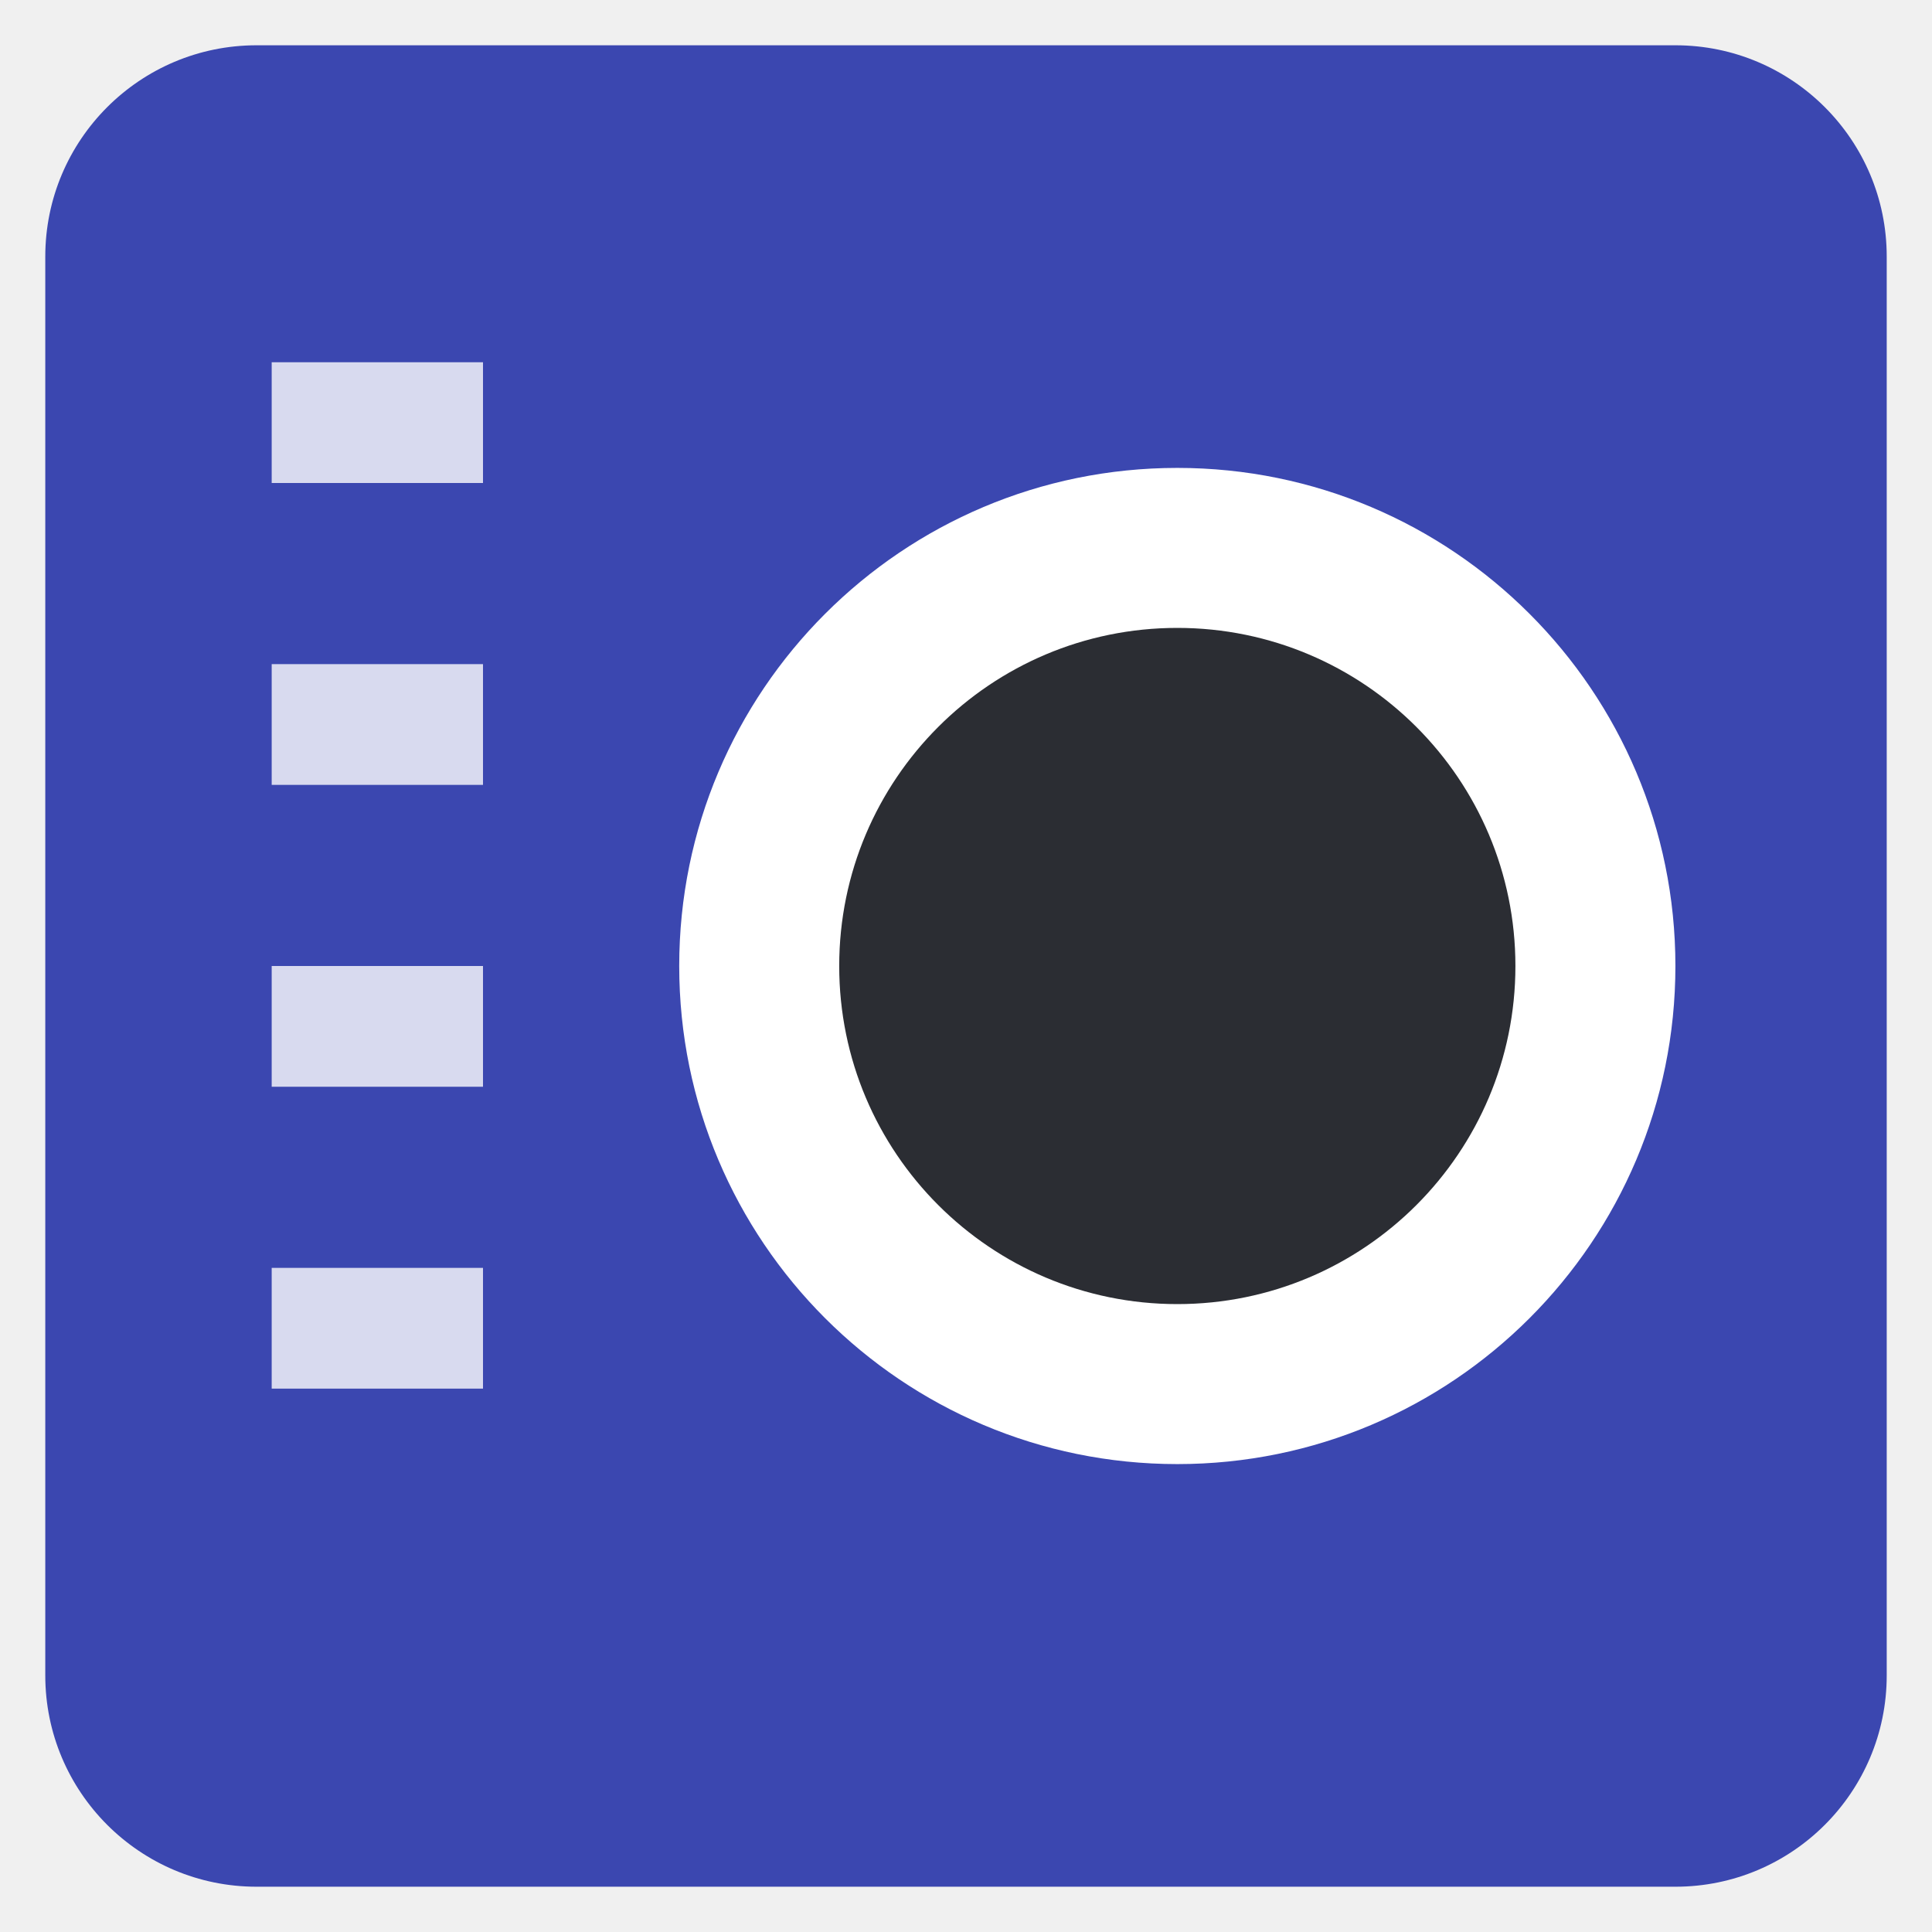
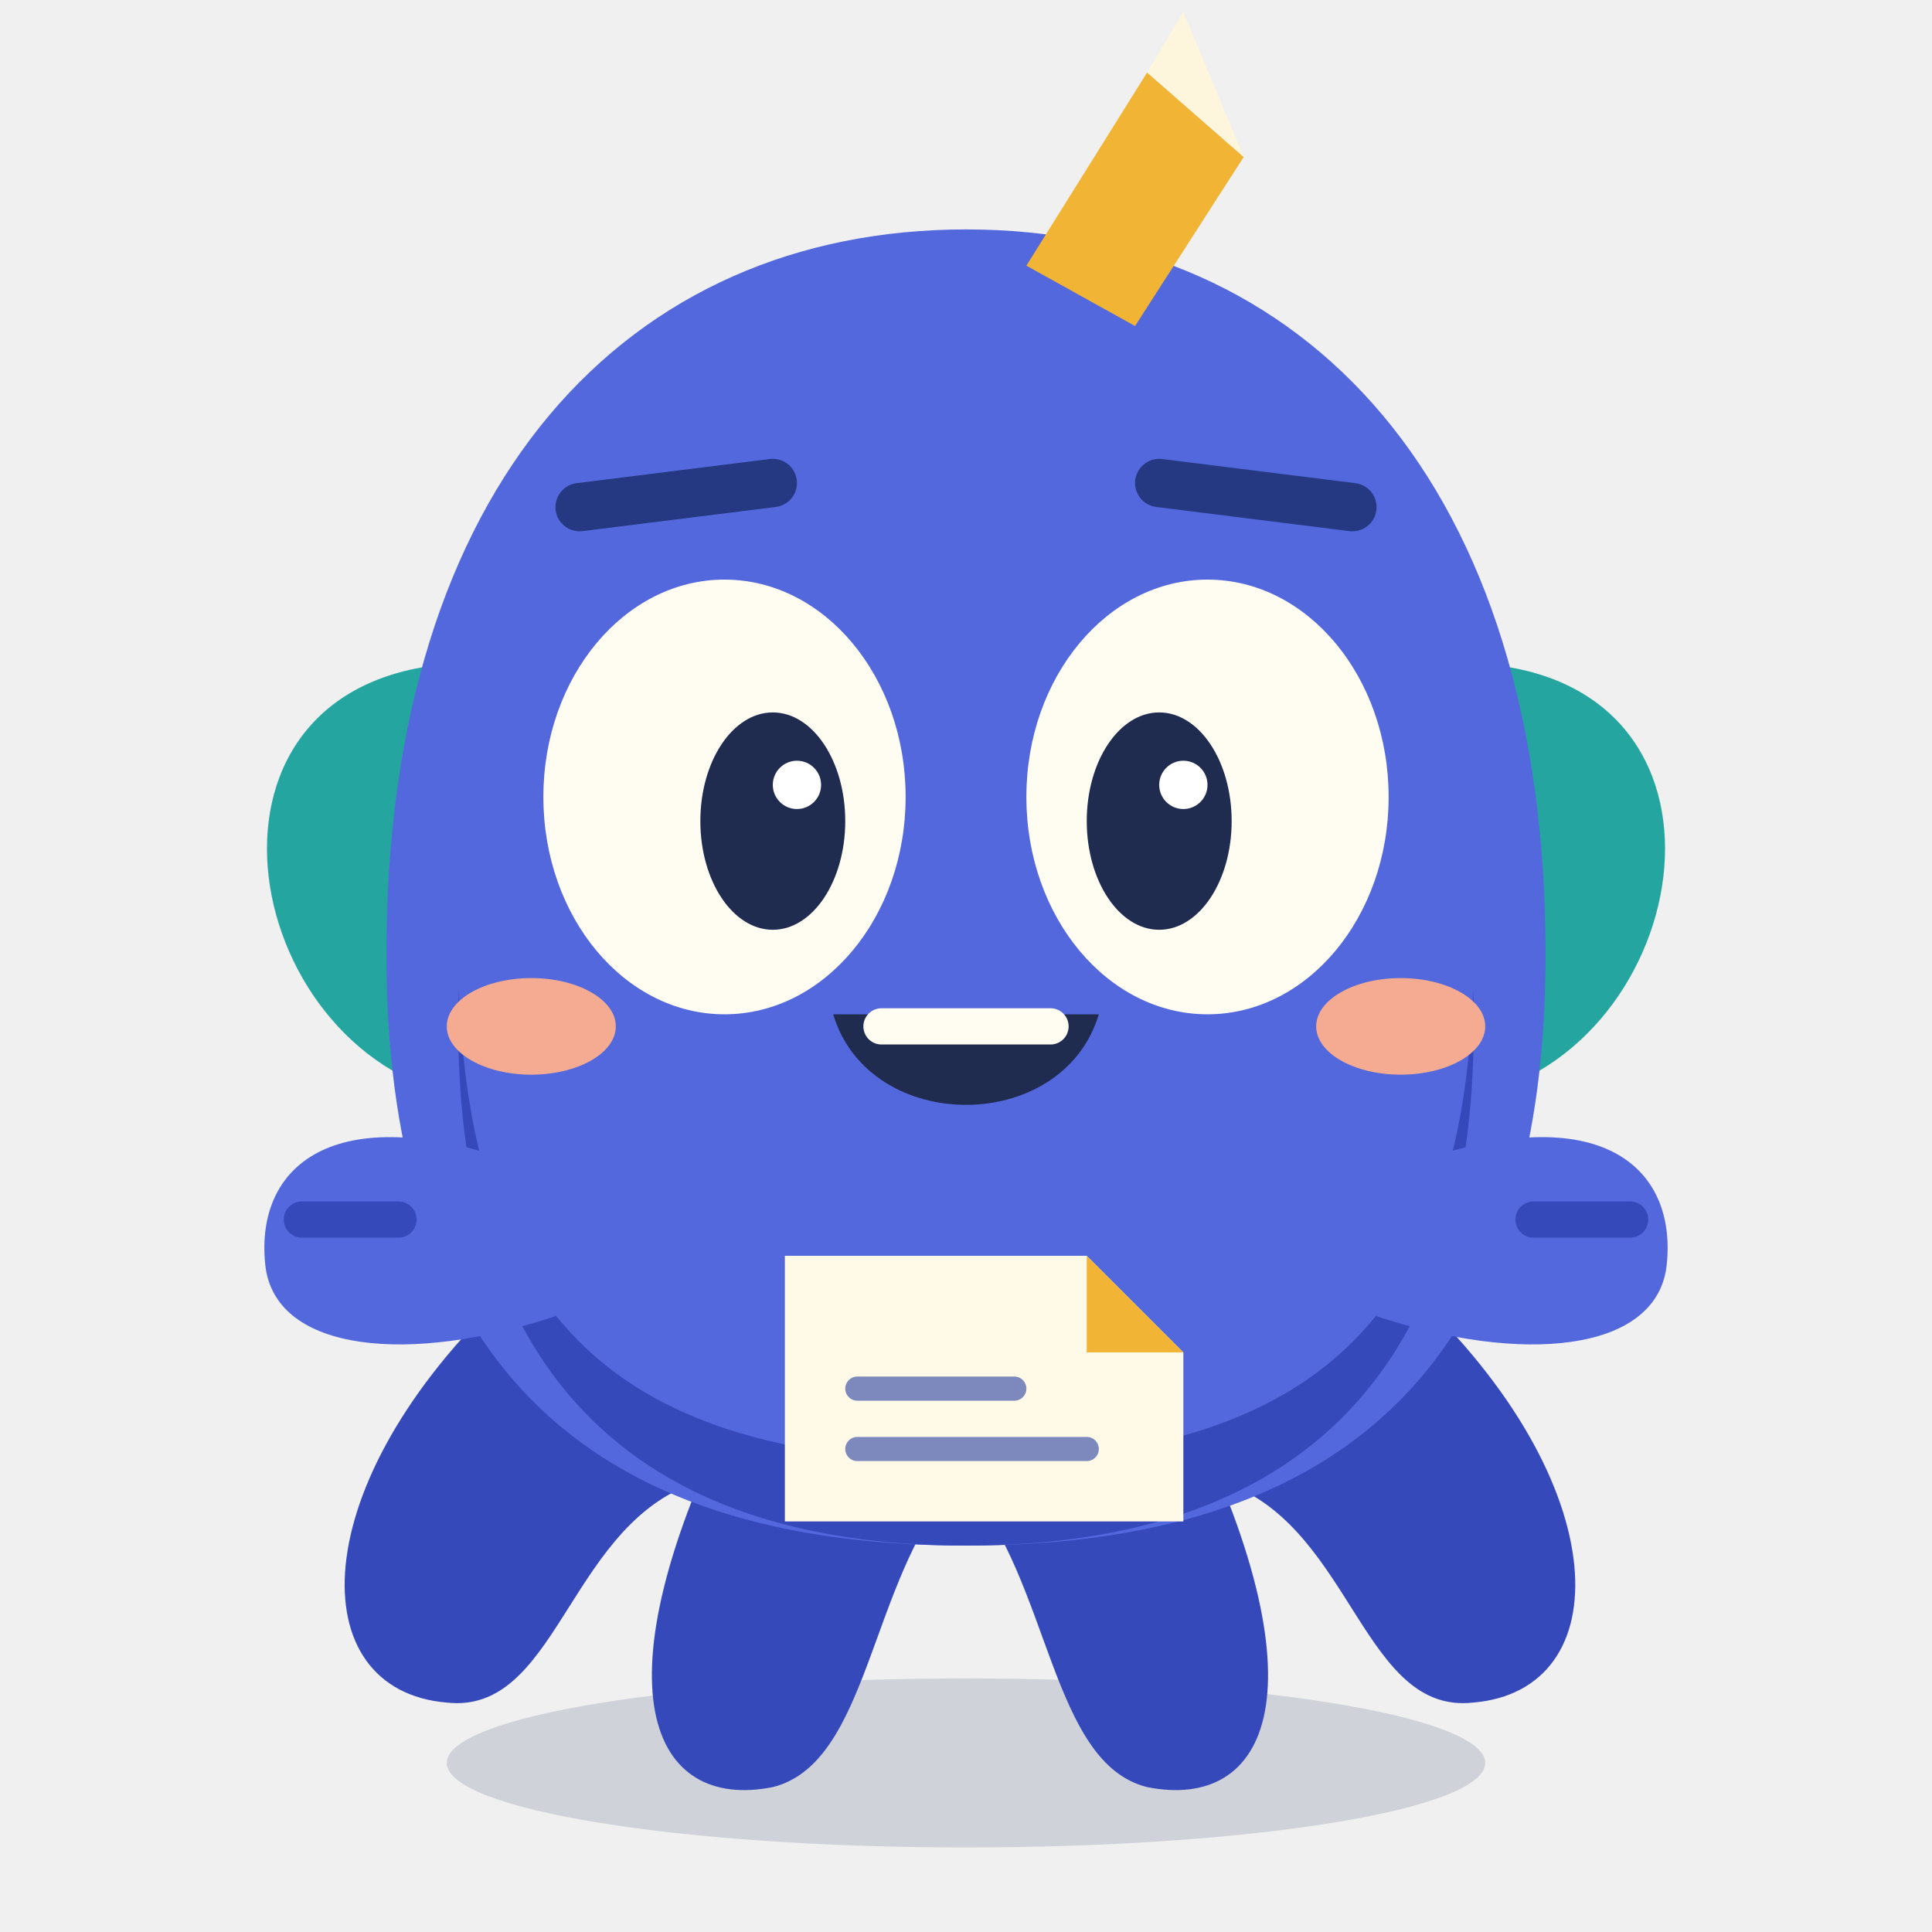
- <svg xmlns="http://www.w3.org/2000/svg" viewBox="0 0 32 32" width="32" height="32">
-   <rect x="0.75" y="0.75" width="30.5" height="30.5" rx="3.5" fill="#3b47b0" />
-   <g fill="#ffffff" opacity="0.8">
-     <rect x="4.5" y="6" width="3.5" height="2" />
-     <rect x="4.5" y="11" width="3.5" height="2" />
-     <rect x="4.5" y="16" width="3.5" height="2" />
-     <rect x="4.5" y="21" width="3.5" height="2" />
+ <svg xmlns="http://www.w3.org/2000/svg" viewBox="0 0 160 160" fill="none" aria-hidden="true">
+   <ellipse class="muc-shadow" cx="80" cy="146" rx="43" ry="7" fill="#273461" opacity=".16" />
+   <g class="muc-body">
+     <g fill="#3549BB">
+       <path d="M42 107c-17 16-17 33-5 34 9 1 10-14 20-18l-15-16Z" />
+       <path d="M61 116c-12 24-7 34 3 32 8-2 8-17 15-25l-18-7Z" />
+       <path d="M98 116c12 24 7 34-3 32-8-2-8-17-15-25l18-7Z" />
+       <path d="M117 107c17 16 17 33 5 34-9 1-10-14-20-18l15-16Z" />
+     </g>
+     <path d="M37 55C14 57 20 88 39 91l9-21-11-15ZM123 55c23 2 17 33-2 36l-9-21 11-15Z" fill="#24A5A0" />
+     <path d="M80 19c28 0 48 21 48 60 0 31-14 49-48 49S32 110 32 79c0-39 20-60 48-60Z" fill="#5368DC" />
+     <path d="M38 82c1 27 13 39 42 39s41-12 42-39c1 30-13 46-42 46S37 112 38 82Z" fill="#3549BB" />
+     <path d="m85 22 10-16 8 7-9 14-9-5Z" fill="#F1B434" />
+     <path d="m95 6 3-5 5 12-8-7Z" fill="#FDF6DD" />
+     <g class="muc-face">
+       <g class="muc-eyes">
+         <ellipse cx="60" cy="66" rx="15" ry="18" fill="#FFFCF2" />
+         <ellipse cx="100" cy="66" rx="15" ry="18" fill="#FFFCF2" />
+         <g class="muc-pupils" fill="#202B50">
+           <ellipse cx="64" cy="68" rx="6" ry="9" />
+           <ellipse cx="96" cy="68" rx="6" ry="9" />
+           <circle cx="66" cy="65" r="2" fill="white" />
+           <circle cx="98" cy="65" r="2" fill="white" />
+         </g>
+       </g>
+       <g class="muc-brows" stroke="#253882" stroke-width="4" stroke-linecap="round">
+         <path d="m48 42 16-2M96 40l16 2" />
+       </g>
+       <ellipse cx="44" cy="85" rx="7" ry="4" fill="#F4AB91" />
+       <ellipse cx="116" cy="85" rx="7" ry="4" fill="#F4AB91" />
+       <path class="muc-smile" d="M69 84c3 10 19 10 22 0" fill="#202B50" />
+       <path d="M73 85h14" stroke="#FFFCF2" stroke-width="3" stroke-linecap="round" />
+       <ellipse class="muc-mouth-open" opacity="0" cx="80" cy="88" rx="8" ry="10" fill="#202B50" />
+       <path class="muc-mouth-soft" opacity="0" d="M72 89q8-6 16 0" stroke="#202B50" stroke-width="4" stroke-linecap="round" />
+     </g>
+     <path d="M65 104h25l8 8v14H65v-22Z" fill="#FFF9E8" />
+     <path d="M90 104v8h8" fill="#F1B434" />
+     <path d="M71 115h13M71 120h19" stroke="#7D89BD" stroke-width="2" stroke-linecap="round" />
+     <g class="muc-arm-left">
+       <path d="M42 96c-15-5-21 1-20 9 1 7 12 8 24 4" fill="#5368DC" />
+       <path d="M25 101h8" stroke="#3549BB" stroke-width="3" stroke-linecap="round" />
+     </g>
+     <g class="muc-arm-right">
+       <path d="M118 96c15-5 21 1 20 9-1 7-12 8-24 4" fill="#5368DC" />
+       <path d="M127 101h8" stroke="#3549BB" stroke-width="3" stroke-linecap="round" />
+     </g>
  </g>
-   <circle cx="19.5" cy="16" r="8.25" fill="#ffffff" />
-   <circle cx="19.5" cy="16" r="5.6" fill="#2b2d33" />
+   <g class="muc-sparks" opacity="0" fill="#F1B434">
+     <path d="m20 36 3-8 3 8 8 3-8 3-3 8-3-8-8-3 8-3Z" />
+     <path d="m134 24 2-6 2 6 6 2-6 2-2 6-2-6-6-2 6-2Z" />
+   </g>
</svg>
